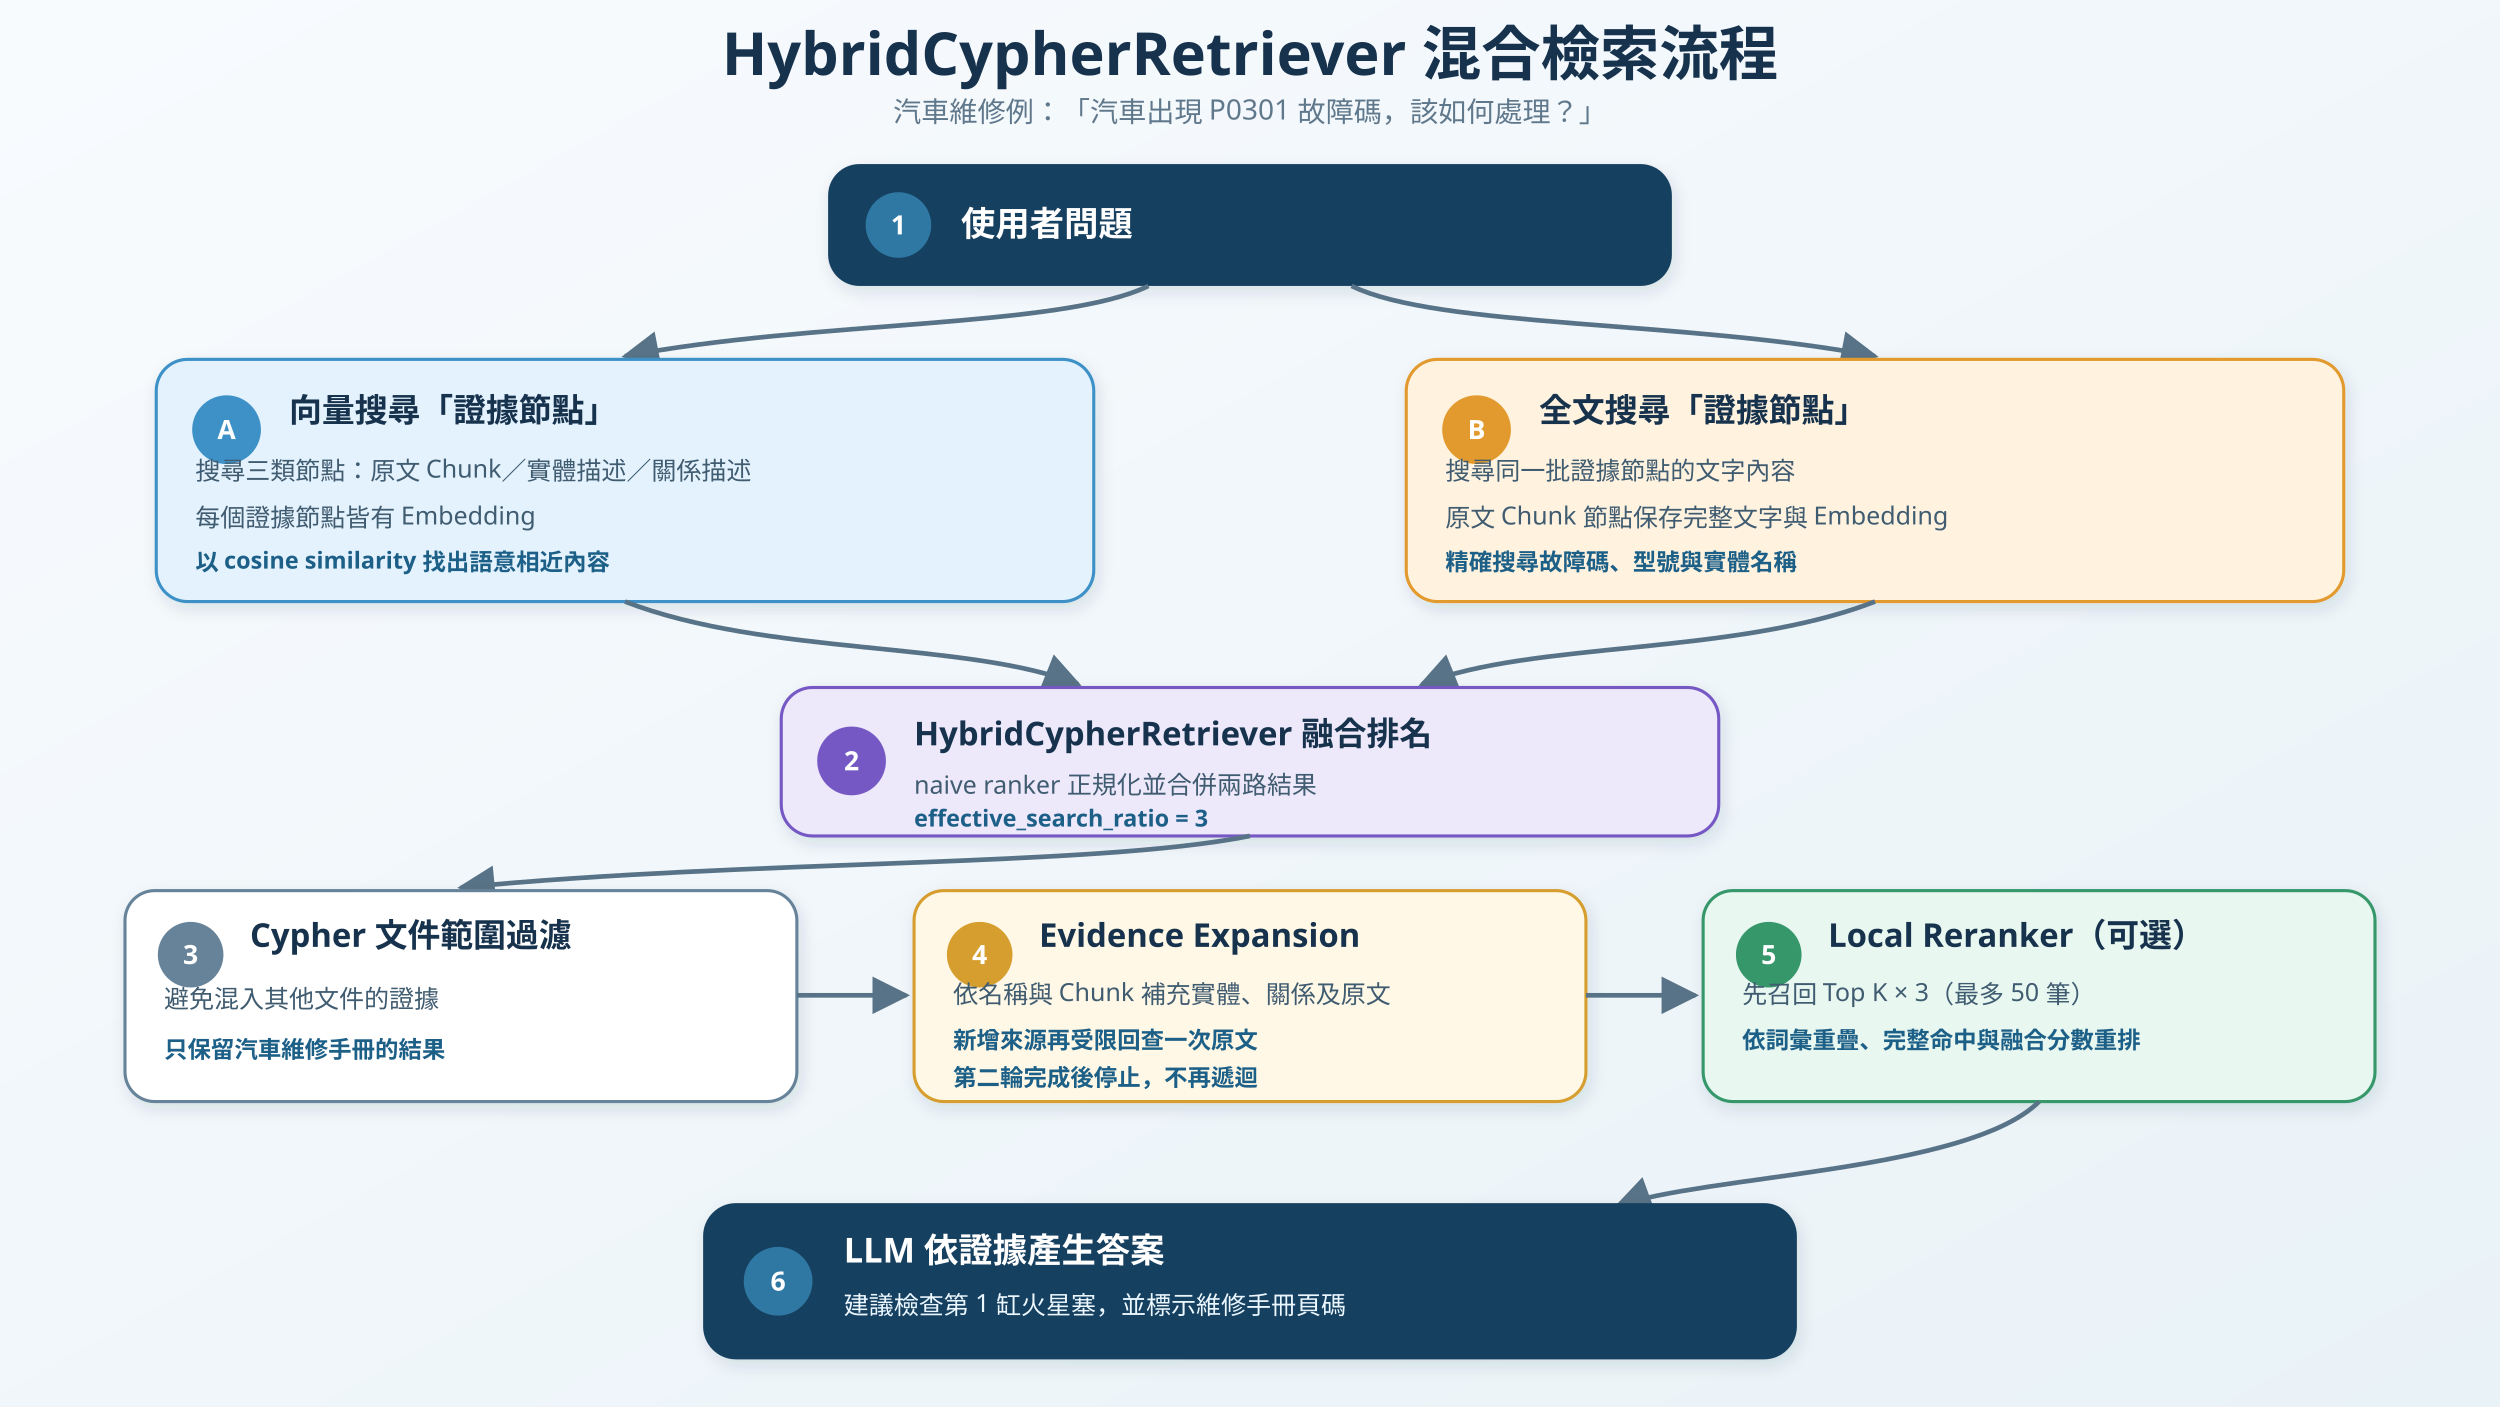
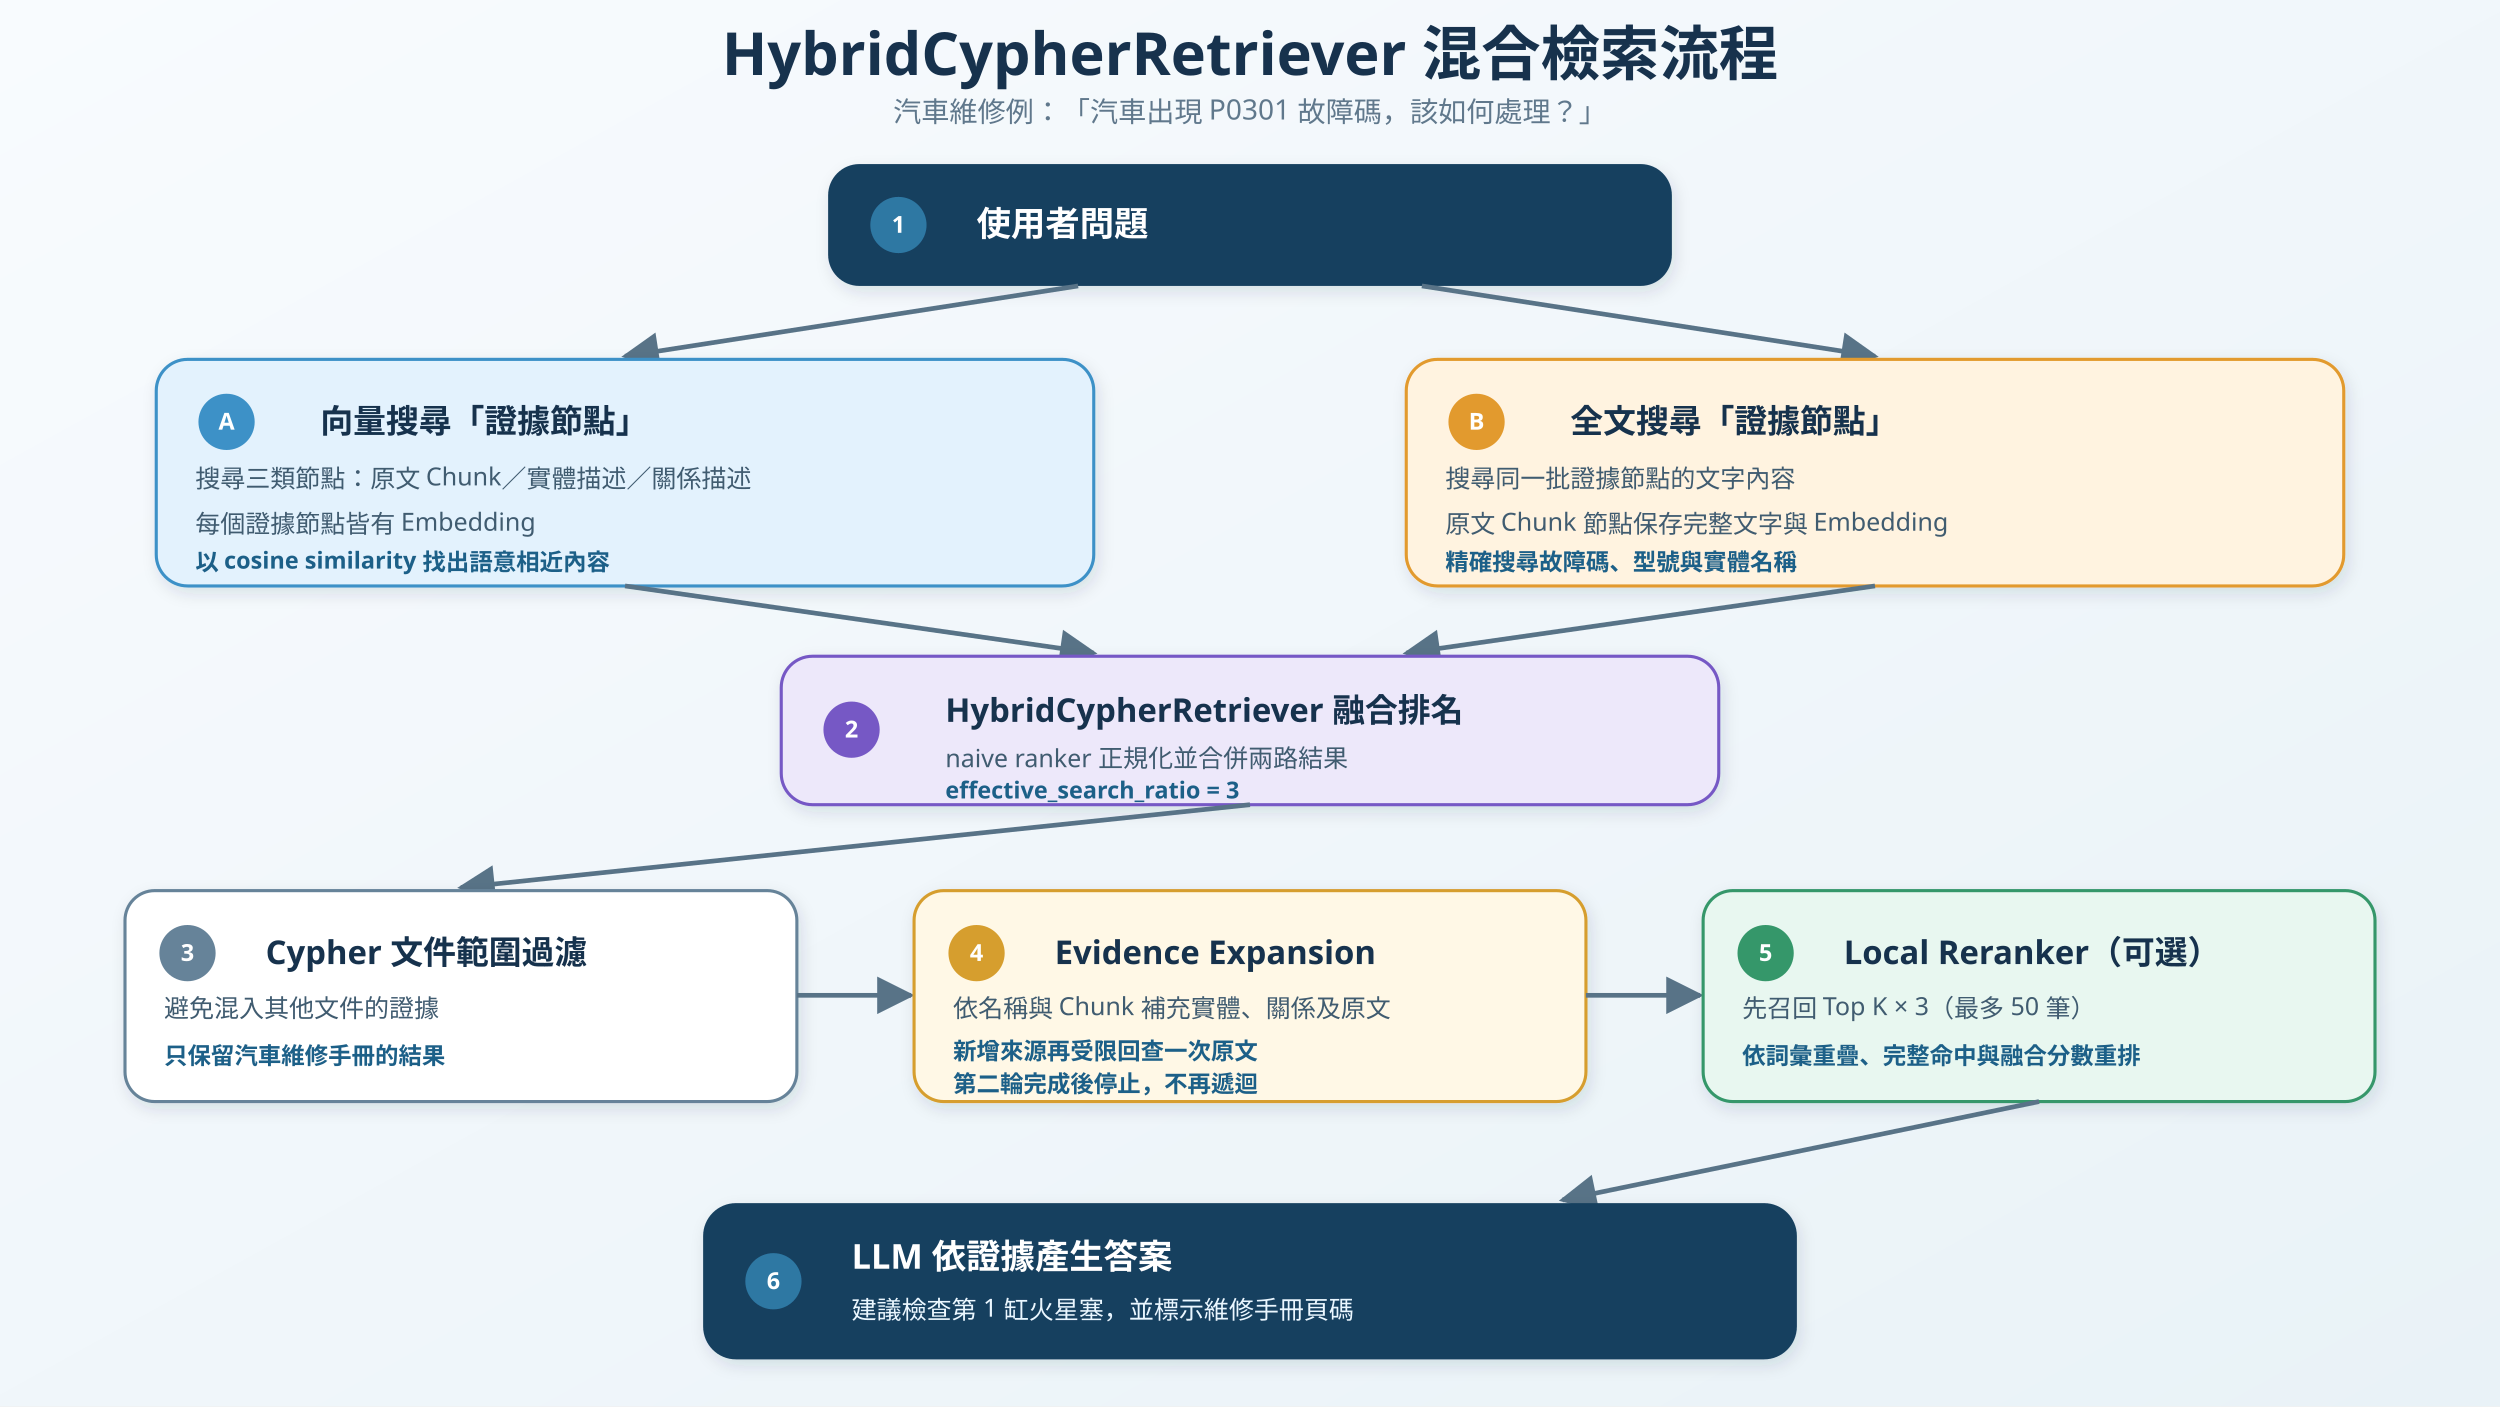
<svg xmlns="http://www.w3.org/2000/svg" width="1600" height="900" viewBox="0 0 1600 900" role="img" aria-labelledby="title desc">
  <defs>
    <linearGradient id="bg" x2="1" y2="1">
      <stop stop-color="#F8FBFE" />
      <stop offset="1" stop-color="#E9F2F7" />
    </linearGradient>
    <filter id="s" x="-20%" y="-20%" width="140%" height="140%">
      <feDropShadow dy="4" stdDeviation="5" flood-color="#17324D" flood-opacity=".12" />
    </filter>
    <marker id="a" viewBox="0 0 10 10" refX="9" refY="5" markerWidth="8" markerHeight="8" orient="auto">
      <path d="M0 0L10 5 0 10Z" fill="#587387" />
    </marker>
-     <style>.f{font-family:"Noto Sans TC","Microsoft JhengHei",sans-serif}.t{font-size:38px;font-weight:700;fill:#17324D}.st{font-size:18px;fill:#60788C}.h{font-size:21px;font-weight:700;fill:#17324D}.b{font-size:16px;fill:#405B70}.e{font-size:15px;font-weight:600;fill:#1E6088}.n{font-size:17px;font-weight:700;fill:#fff}.wt{font-size:22px;font-weight:700;fill:#fff}.wb{font-size:16px;fill:#EAF7FF}.ar{fill:none;stroke:#587387;stroke-width:3;marker-end:url(#a)}</style>
+     <style>.f{font-family:"Noto Sans TC","Microsoft JhengHei",sans-serif}.t{font-size:38px;font-weight:700;fill:#17324D}.st{font-size:18px;fill:#60788C}.h{font-size:21px;font-weight:700;fill:#17324D}.b{font-size:16px;fill:#405B70}.e{font-size:15px;font-weight:600;fill:#1E6088}.n{font-size:15px;font-weight:700;fill:#fff}.wt{font-size:22px;font-weight:700;fill:#fff}.wb{font-size:16px;fill:#EAF7FF}.ar{stroke:#587387;stroke-width:3;marker-end:url(#a)}</style>
  </defs>
  <rect width="1600" height="900" fill="url(#bg)" />
  <text x="800" y="48" text-anchor="middle" class="f t">HybridCypherRetriever 混合檢索流程</text>
  <text x="800" y="78" text-anchor="middle" class="f st">汽車維修例：「汽車出現 P0301 故障碼，該如何處理？」</text>
  <g filter="url(#s)">
    <rect x="530" y="105" width="540" height="78" rx="20" fill="#173F5F" />
-     <circle cx="575" cy="144" r="21" fill="#2D78A3" />
-     <text x="575" y="150" text-anchor="middle" class="f n">1</text>
-     <text x="615" y="151" class="f wt">使用者問題</text>
+     <circle cx="575" cy="144" r="18" fill="#2D78A3" />
+     <text x="575" y="149" text-anchor="middle" class="f n">1</text>
+     <text x="625" y="151" class="f wt">使用者問題</text>
  </g>
-   <path d="M735 183C680 210 520 205 400 228" class="ar" />
-   <path d="M865 183C920 210 1080 205 1200 228" class="ar" />
+   <line x1="690" y1="183" x2="400" y2="228" class="ar" />
+   <line x1="910" y1="183" x2="1200" y2="228" class="ar" />
  <g filter="url(#s)">
-     <rect x="100" y="230" width="600" height="155" rx="20" fill="#E3F2FD" stroke="#3C91C7" stroke-width="2" />
-     <circle cx="145" cy="275" r="22" fill="#3C91C7" />
-     <text x="145" y="281" text-anchor="middle" class="f n">A</text>
-     <text x="185" y="270" class="f h">向量搜尋「證據節點」</text>
-     <text x="125" y="307" class="f b">搜尋三類節點：原文 Chunk／實體描述／關係描述</text>
-     <text x="125" y="337" class="f b">每個證據節點皆有 Embedding</text>
+     <rect x="100" y="230" width="600" height="145" rx="20" fill="#E3F2FD" stroke="#3C91C7" stroke-width="2" />
+     <circle cx="145" cy="270" r="18" fill="#3C91C7" />
+     <text x="145" y="275" text-anchor="middle" class="f n">A</text>
+     <text x="205" y="277" class="f h">向量搜尋「證據節點」</text>
+     <text x="125" y="312" class="f b">搜尋三類節點：原文 Chunk／實體描述／關係描述</text>
+     <text x="125" y="341" class="f b">每個證據節點皆有 Embedding</text>
    <text x="125" y="365" class="f e">以 cosine similarity 找出語意相近內容</text>
  </g>
  <g filter="url(#s)">
-     <rect x="900" y="230" width="600" height="155" rx="20" fill="#FFF3E0" stroke="#E29A2D" stroke-width="2" />
-     <circle cx="945" cy="275" r="22" fill="#E29A2D" />
-     <text x="945" y="281" text-anchor="middle" class="f n">B</text>
-     <text x="985" y="270" class="f h">全文搜尋「證據節點」</text>
-     <text x="925" y="307" class="f b">搜尋同一批證據節點的文字內容</text>
-     <text x="925" y="337" class="f b">原文 Chunk 節點保存完整文字與 Embedding</text>
+     <rect x="900" y="230" width="600" height="145" rx="20" fill="#FFF3E0" stroke="#E29A2D" stroke-width="2" />
+     <circle cx="945" cy="270" r="18" fill="#E29A2D" />
+     <text x="945" y="275" text-anchor="middle" class="f n">B</text>
+     <text x="1005" y="277" class="f h">全文搜尋「證據節點」</text>
+     <text x="925" y="312" class="f b">搜尋同一批證據節點的文字內容</text>
+     <text x="925" y="341" class="f b">原文 Chunk 節點保存完整文字與 Embedding</text>
    <text x="925" y="365" class="f e">精確搜尋故障碼、型號與實體名稱</text>
  </g>
-   <path d="M400 385C490 420 620 410 690 438" class="ar" />
-   <path d="M1200 385C1110 420 980 410 910 438" class="ar" />
+   <line x1="400" y1="375" x2="700" y2="418" class="ar" />
+   <line x1="1200" y1="375" x2="900" y2="418" class="ar" />
  <g filter="url(#s)">
-     <rect x="500" y="440" width="600" height="95" rx="20" fill="#EDE8FA" stroke="#7659C5" stroke-width="2" />
-     <circle cx="545" cy="487" r="22" fill="#7659C5" />
-     <text x="545" y="493" text-anchor="middle" class="f n">2</text>
-     <text x="585" y="477" class="f h">HybridCypherRetriever 融合排名</text>
-     <text x="585" y="508" class="f b">naive ranker 正規化並合併兩路結果</text>
-     <text x="585" y="529" class="f e">effective_search_ratio = 3</text>
+     <rect x="500" y="420" width="600" height="95" rx="20" fill="#EDE8FA" stroke="#7659C5" stroke-width="2" />
+     <circle cx="545" cy="467" r="18" fill="#7659C5" />
+     <text x="545" y="472" text-anchor="middle" class="f n">2</text>
+     <text x="605" y="462" class="f h">HybridCypherRetriever 融合排名</text>
+     <text x="605" y="491" class="f b">naive ranker 正規化並合併兩路結果</text>
+     <text x="605" y="511" class="f e">effective_search_ratio = 3</text>
  </g>
-   <path d="M800 535C700 555 480 550 295 568" class="ar" />
+   <line x1="800" y1="515" x2="295" y2="568" class="ar" />
  <g filter="url(#s)">
    <rect x="80" y="570" width="430" height="135" rx="19" fill="#FFFFFF" stroke="#668399" stroke-width="2" />
-     <circle cx="122" cy="611" r="21" fill="#668399" />
-     <text x="122" y="617" text-anchor="middle" class="f n">3</text>
-     <text x="160" y="606" class="f h">Cypher 文件範圍過濾</text>
-     <text x="105" y="645" class="f b">避免混入其他文件的證據</text>
-     <text x="105" y="677" class="f e">只保留汽車維修手冊的結果</text>
+     <circle cx="120" cy="610" r="18" fill="#668399" />
+     <text x="120" y="615" text-anchor="middle" class="f n">3</text>
+     <text x="170" y="617" class="f h">Cypher 文件範圍過濾</text>
+     <text x="105" y="651" class="f b">避免混入其他文件的證據</text>
+     <text x="105" y="681" class="f e">只保留汽車維修手冊的結果</text>
  </g>
-   <path d="M510 637H580" class="ar" />
+   <line x1="510" y1="637" x2="583" y2="637" class="ar" />
  <g filter="url(#s)">
    <rect x="585" y="570" width="430" height="135" rx="19" fill="#FFF8E6" stroke="#D69E2E" stroke-width="2" />
-     <circle cx="627" cy="611" r="21" fill="#D69E2E" />
-     <text x="627" y="617" text-anchor="middle" class="f n">4</text>
-     <text x="665" y="606" class="f h">Evidence Expansion</text>
-     <text x="610" y="642" class="f b">依名稱與 Chunk 補充實體、關係及原文</text>
-     <text x="610" y="671" class="f e">新增來源再受限回查一次原文</text>
-     <text x="610" y="695" class="f e">第二輪完成後停止，不再遞迴</text>
+     <circle cx="625" cy="610" r="18" fill="#D69E2E" />
+     <text x="625" y="615" text-anchor="middle" class="f n">4</text>
+     <text x="675" y="617" class="f h">Evidence Expansion</text>
+     <text x="610" y="651" class="f b">依名稱與 Chunk 補充實體、關係及原文</text>
+     <text x="610" y="678" class="f e">新增來源再受限回查一次原文</text>
+     <text x="610" y="699" class="f e">第二輪完成後停止，不再遞迴</text>
  </g>
-   <path d="M1015 637H1085" class="ar" />
+   <line x1="1015" y1="637" x2="1088" y2="637" class="ar" />
  <g filter="url(#s)">
    <rect x="1090" y="570" width="430" height="135" rx="19" fill="#E8F7F0" stroke="#35976A" stroke-width="2" />
-     <circle cx="1132" cy="611" r="21" fill="#35976A" />
-     <text x="1132" y="617" text-anchor="middle" class="f n">5</text>
-     <text x="1170" y="606" class="f h">Local Reranker（可選）</text>
-     <text x="1115" y="642" class="f b">先召回 Top K × 3（最多 50 筆）</text>
-     <text x="1115" y="671" class="f e">依詞彙重疊、完整命中與融合分數重排</text>
+     <circle cx="1130" cy="610" r="18" fill="#35976A" />
+     <text x="1130" y="615" text-anchor="middle" class="f n">5</text>
+     <text x="1180" y="617" class="f h">Local Reranker（可選）</text>
+     <text x="1115" y="651" class="f b">先召回 Top K × 3（最多 50 筆）</text>
+     <text x="1115" y="681" class="f e">依詞彙重疊、完整命中與融合分數重排</text>
  </g>
-   <path d="M1305 705C1260 750 1090 752 1035 772" class="ar" />
+   <line x1="1305" y1="705" x2="1000" y2="768" class="ar" />
  <g filter="url(#s)">
    <rect x="450" y="770" width="700" height="100" rx="21" fill="#173F5F" />
-     <circle cx="498" cy="820" r="22" fill="#2D78A3" />
-     <text x="498" y="826" text-anchor="middle" class="f n">6</text>
-     <text x="540" y="808" class="f wt">LLM 依證據產生答案</text>
-     <text x="540" y="841" class="f wb">建議檢查第 1 缸火星塞，並標示維修手冊頁碼</text>
+     <circle cx="495" cy="820" r="18" fill="#2D78A3" />
+     <text x="495" y="825" text-anchor="middle" class="f n">6</text>
+     <text x="545" y="812" class="f wt">LLM 依證據產生答案</text>
+     <text x="545" y="844" class="f wb">建議檢查第 1 缸火星塞，並標示維修手冊頁碼</text>
  </g>
</svg>
